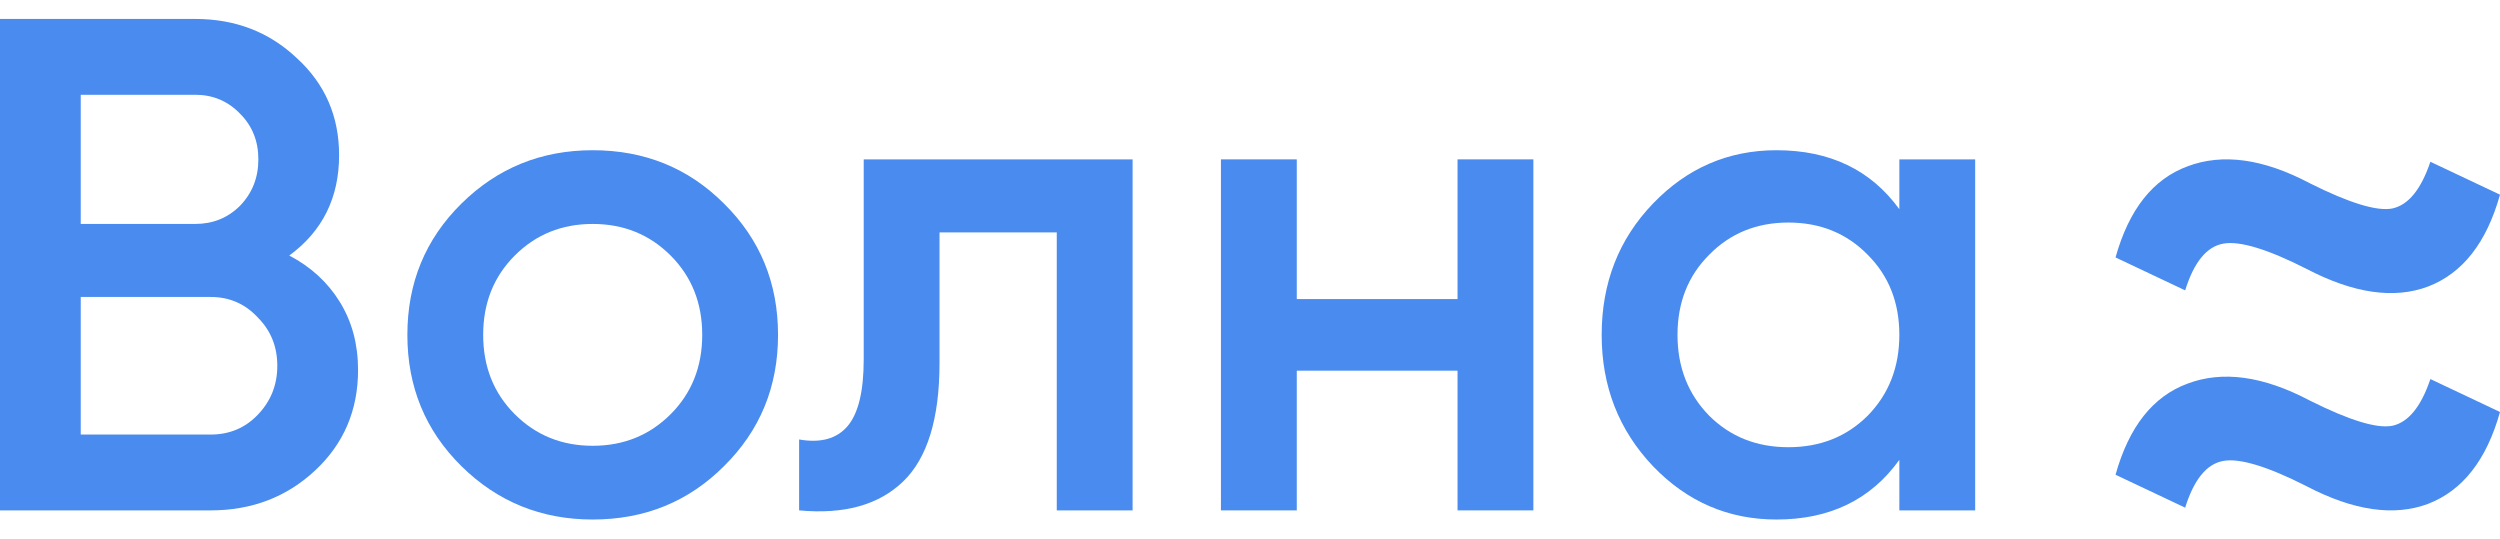
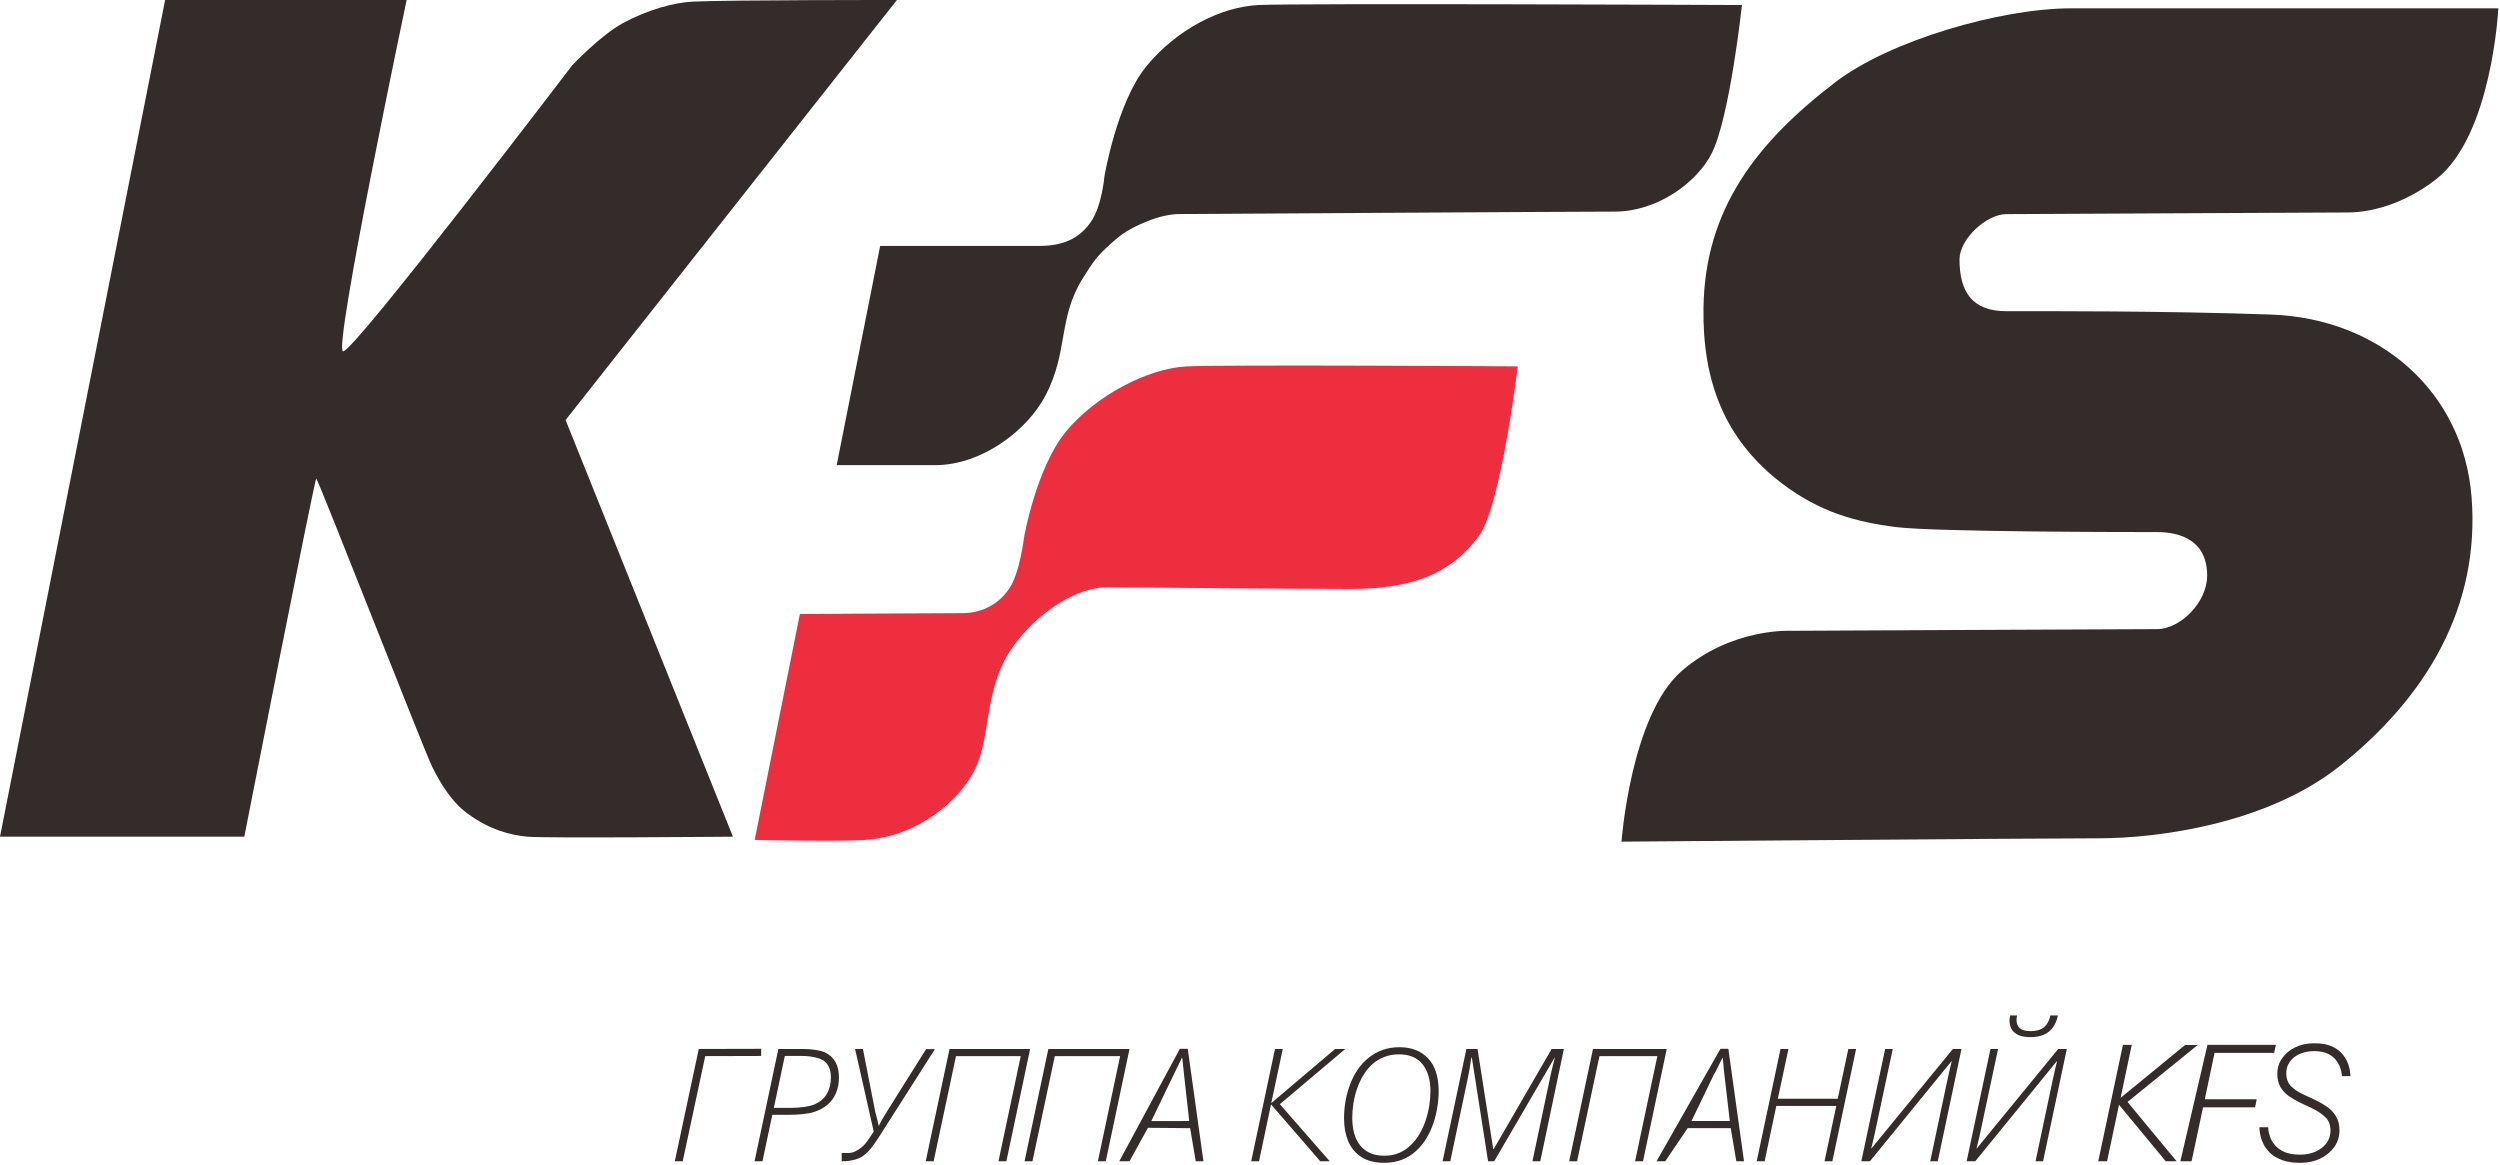
- <svg xmlns="http://www.w3.org/2000/svg" width="130" height="28" viewBox="0 0 130 28" fill="none">
-   <path d="M15.041 13.288C16.16 13.872 17.037 14.675 17.669 15.698C18.302 16.72 18.619 17.9 18.619 19.239C18.619 21.332 17.876 23.072 16.392 24.459C14.907 25.847 13.094 26.54 10.952 26.54H0V0.985H10.149C12.242 0.985 14.007 1.667 15.443 3.03C16.903 4.368 17.633 6.048 17.633 8.068C17.633 10.282 16.769 12.023 15.041 13.288ZM10.149 4.928H4.198V11.645H10.149C11.074 11.645 11.853 11.329 12.485 10.696C13.118 10.039 13.435 9.236 13.435 8.287C13.435 7.337 13.118 6.546 12.485 5.914C11.853 5.257 11.074 4.928 10.149 4.928ZM10.952 22.597C11.926 22.597 12.741 22.257 13.398 21.575C14.08 20.869 14.42 20.018 14.42 19.02C14.42 18.022 14.08 17.182 13.398 16.501C12.741 15.795 11.926 15.442 10.952 15.442H4.198V22.597H10.952Z" fill="#498BEE" />
-   <path d="M30.82 27.015C28.143 27.015 25.868 26.09 23.994 24.24C22.12 22.391 21.183 20.115 21.183 17.413C21.183 14.712 22.12 12.436 23.994 10.587C25.868 8.737 28.143 7.812 30.82 7.812C33.522 7.812 35.798 8.737 37.647 10.587C39.521 12.436 40.458 14.712 40.458 17.413C40.458 20.115 39.521 22.391 37.647 24.24C35.798 26.09 33.522 27.015 30.82 27.015ZM26.768 21.539C27.863 22.634 29.214 23.181 30.82 23.181C32.427 23.181 33.778 22.634 34.873 21.539C35.968 20.444 36.516 19.068 36.516 17.413C36.516 15.758 35.968 14.383 34.873 13.288C33.778 12.193 32.427 11.645 30.82 11.645C29.214 11.645 27.863 12.193 26.768 13.288C25.673 14.383 25.125 15.758 25.125 17.413C25.125 19.068 25.673 20.444 26.768 21.539Z" fill="#498BEE" />
-   <path d="M58.895 8.287V26.54H54.952V12.083H48.855V18.874C48.855 21.77 48.222 23.826 46.957 25.043C45.691 26.26 43.89 26.759 41.554 26.54V22.853C42.673 23.048 43.513 22.817 44.073 22.159C44.633 21.502 44.913 20.346 44.913 18.691V8.287H58.895Z" fill="#498BEE" />
-   <path d="M75.792 8.287H79.735V26.54H75.792V19.275H67.432V26.54H63.489V8.287H67.432V15.552H75.792V8.287Z" fill="#498BEE" />
-   <path d="M98.766 8.287H102.709V26.54H98.766V23.912C97.282 25.98 95.152 27.015 92.378 27.015C89.871 27.015 87.729 26.09 85.953 24.24C84.176 22.366 83.287 20.091 83.287 17.413C83.287 14.712 84.176 12.436 85.953 10.587C87.729 8.737 89.871 7.812 92.378 7.812C95.152 7.812 97.282 8.834 98.766 10.879V8.287ZM88.873 21.612C89.968 22.707 91.343 23.255 92.998 23.255C94.653 23.255 96.028 22.707 97.124 21.612C98.219 20.492 98.766 19.093 98.766 17.413C98.766 15.734 98.219 14.347 97.124 13.252C96.028 12.132 94.653 11.572 92.998 11.572C91.343 11.572 89.968 12.132 88.873 13.252C87.778 14.347 87.23 15.734 87.23 17.413C87.23 19.093 87.778 20.492 88.873 21.612Z" fill="#498BEE" />
-   <path d="M126.38 8.412L130 10.123C129.303 12.618 128.056 14.21 126.259 14.9C124.489 15.563 122.384 15.258 119.943 13.984C117.905 12.949 116.457 12.511 115.599 12.671C114.741 12.83 114.084 13.639 113.628 15.099L110.008 13.387C110.705 10.893 111.952 9.314 113.749 8.65C115.572 7.96 117.691 8.252 120.104 9.526C122.169 10.561 123.604 10.999 124.408 10.84C125.24 10.654 125.897 9.845 126.38 8.412Z" fill="#498BEE" />
-   <path d="M126.38 19.711L130 21.423C129.303 23.917 128.056 25.509 126.259 26.2C124.489 26.863 122.384 26.558 119.943 25.284C117.905 24.249 116.457 23.811 115.599 23.97C114.741 24.13 114.084 24.939 113.628 26.398L110.008 24.687C110.705 22.192 111.952 20.614 113.749 19.95C115.572 19.26 117.691 19.552 120.104 20.826C122.169 21.861 123.604 22.299 124.408 22.139C125.24 21.954 125.897 21.144 126.38 19.711Z" fill="#498BEE" />
+ <svg xmlns="http://www.w3.org/2000/svg" width="747" height="348" viewBox="0 0 747 348" fill="none">
+   <path d="M376 1.504C387.5 0.924 520.5 1.503 520.5 1.503C520.5 1.503 516.873 34.984 511.5 45.73C507 54.73 495 63.23 482.5 63.23C470 63.23 355 63.955 352.5 63.955C350 63.955 346.389 64.603 342.5 66.23C337.453 68.341 335.334 69.73 332 72.73C327.582 76.704 326.68 78.146 323.555 83.142L323.5 83.23C316.13 95.011 319.217 105.031 312.5 117.984C306.796 128.984 293 138.984 279.5 138.984H250L263 73.484H310.5C319 73.484 323.145 70.336 326 66.23C329.246 61.561 330 52.73 330 52.73C330 52.73 333.722 30.509 342.599 19.73C351.475 8.95 364.5 2.084 376 1.504Z" fill="#342B2B" />
+   <path d="M354.5 109.484C366 108.904 453.5 109.47 453.5 109.47C453.5 109.47 448.5 150.974 442 159.974C432.781 172.739 419.5 175.974 403.5 175.974C387.5 175.974 332.5 175.47 331 175.47C319.653 175.47 307.286 185.721 301.5 194.97C294.13 206.751 296 219.984 291.5 229.484C287 238.984 274.477 249.905 258.5 250.97C251 251.47 225.5 250.97 225.5 250.97L239 183.47C239 183.47 281 183.208 287.5 183.208C294 183.208 298.645 180.076 301.5 175.97C304.746 171.302 306 160.474 306 160.474C306 160.474 309.624 139.75 318.5 128.971C327.376 118.191 343 110.064 354.5 109.484Z" fill="#ED2E3E" />
+   <path d="M121.5 0H49.334L0 250H73C73 250 94 143 94.5 143C95 143 126.833 224.5 129.083 229C131.333 233.5 134.56 239.278 139.583 243C146.33 248 152.5 249.5 157.5 250C162.5 250.5 219 250 219 250L169 125.5L268 0C268 0 217.5 -0.026 207 0.484C201.484 0.752 193.533 2.867 186 6.984C179.417 10.582 171 19.484 171 19.484C171 19.484 105.5 105.484 102.5 104.984C99.5 104.484 121.5 0 121.5 0Z" fill="#342B2B" />
+   <path d="M619 2.484C640.5 2.485 746.5 2.485 746.5 2.485C746.5 2.485 744.645 40.376 728 53.485C719.822 59.925 710 63.485 701.5 63.485C693 63.485 605.5 63.984 599.5 63.984C593.5 63.984 585.5 71.484 585.5 77.484C585.5 87.484 589.5 92.984 599.5 92.984C609.5 92.984 646 92.844 678.5 93.985C711 95.125 736 116.985 738.5 148.485C741.113 181.403 724.889 208.484 699 228.985C677.312 246.158 645 250.485 627 250.485C609 250.485 484.5 251.485 484.5 251.485C484.5 251.485 487.278 213.677 502.5 200.485C517.5 187.485 535.239 188.485 535.239 188.485C535.239 188.485 637.5 187.984 644.5 187.984C651.5 187.984 659.5 179.984 659.5 171.984C659.5 161.484 651.5 158.984 644.5 158.984C637.5 158.984 578.5 158.984 566.5 157.485C554.5 155.985 543.609 152.945 532.5 144.485C515 131.156 508.69 113.484 509 91.985C509.427 62.348 524.959 42.494 548.5 24.485C564.5 12.244 597.5 2.484 619 2.484Z" fill="#342B2B" />
+   <path d="M201.636 346.984L208.794 313.432L227.436 313.386V315.52L210.722 315.566L204 346.984H201.636Z" fill="#342B2B" />
+   <path d="M225.465 346.983L232.58 313.432H239.969C242.157 313.432 244.97 313.761 246.408 314.418C247.846 315.076 248.917 316.04 249.621 317.31C250.325 318.565 250.677 320.087 250.677 321.877C250.677 323.59 250.394 325.136 249.828 326.513C249.277 327.89 248.435 329.068 247.303 330.047C246.171 331.026 244.748 331.783 243.035 332.319C241.337 332.839 238.34 333.099 236.045 333.099H230.767L227.829 346.983H225.465ZM231.226 331.034H236.389C238.837 331.034 241.864 330.674 243.471 329.955C245.077 329.221 246.278 328.18 247.074 326.834C247.869 325.472 248.267 323.843 248.267 321.946C248.267 319.697 247.609 318.067 246.294 317.058C244.993 316.033 242.096 315.52 239.602 315.52H234.507L231.226 331.034Z" fill="#342B2B" />
+   <path d="M251.5 346.984V344.484C252.433 344.484 253.028 344.58 254 344.484C254.991 344.387 255.6 344.028 256.5 343.484C257.63 342.802 258.32 342.071 258.978 341.184C259.651 340.281 260.347 339.249 261.066 338.086L255.5 313.432H257.841L261.502 332.119C261.64 332.609 261.77 333.106 261.892 333.611C262.015 334.1 262.137 334.582 262.259 335.057C262.382 335.531 262.481 335.99 262.558 336.434C262.864 335.852 263.208 335.21 263.59 334.506C263.988 333.802 264.378 333.144 264.761 332.532L276.717 313.484H279.357L262.581 339.807C261.556 341.429 260.538 342.813 259.528 343.961C258.519 345.108 257.036 346.079 255.5 346.484C253.964 346.89 252.984 346.984 251.5 346.984Z" fill="#342B2B" />
+   <path d="M276.609 346.983L283.723 313.432H307.8L300.708 346.983H298.345L305 315.566H285.651L278.973 346.983H276.609Z" fill="#342B2B" />
+   <path d="M306.136 346.983L313.25 313.432H337.5L330.409 346.983H328.045L334.7 315.566H315.178L308.5 346.983H306.136Z" fill="#342B2B" />
+   <path d="M334.444 346.983L352.538 313.386H354.902L359.583 346.983H357.288L355.613 337.096L343 336.984L337.5 346.983H334.444ZM344 334.984L355.338 334.961C355.338 334.961 353.311 316.943 353.249 316.071H353.135C352.722 316.958 353.624 315.122 353.135 316.071L344 334.984Z" fill="#342B2B" />
+   <path d="M373.857 346.983L380.972 313.432H383.29L379.847 329.611L398.931 313.432H401.961L382.418 329.932L397.315 346.983H394.492L379.778 329.978L376.198 346.983H373.857Z" fill="#342B2B" />
+   <path d="M413.602 347.442C410.802 347.442 408.515 346.861 406.74 345.698C404.966 344.535 403.665 342.96 402.839 340.971C402.013 338.966 401.6 336.702 401.6 334.178C401.6 332.372 401.753 330.605 402.059 328.876C402.38 327.132 402.847 325.465 403.459 323.874C404.071 322.282 404.836 320.821 405.754 319.49C406.687 318.159 407.765 317.004 408.989 316.025C410.229 315.03 411.606 314.265 413.12 313.73C414.65 313.179 416.333 312.904 418.169 312.904C421.764 312.904 424.61 314.013 426.706 316.231C428.818 318.45 429.873 321.732 429.873 326.077C429.873 327.561 429.743 329.114 429.483 330.735C429.238 332.357 428.848 333.971 428.313 335.578C427.777 337.169 427.081 338.676 426.224 340.099C425.383 341.521 424.358 342.784 423.149 343.885C421.956 344.987 420.563 345.859 418.972 346.501C417.396 347.129 415.606 347.442 413.602 347.442ZM413.694 345.331C415.316 345.331 416.777 345.048 418.077 344.482C419.393 343.916 420.556 343.136 421.566 342.141C422.591 341.147 423.47 340.014 424.205 338.745C424.939 337.475 425.543 336.121 426.018 334.683C426.492 333.244 426.844 331.791 427.073 330.322C427.303 328.838 427.418 327.415 427.418 326.054C427.418 322.627 426.622 319.934 425.031 317.976C423.455 316.017 421.107 315.038 417.985 315.038C416.364 315.038 414.887 315.306 413.556 315.841C412.241 316.361 411.062 317.088 410.022 318.021C408.997 318.955 408.11 320.041 407.36 321.28C406.61 322.52 405.991 323.851 405.501 325.273C405.012 326.696 404.644 328.157 404.4 329.657C404.17 331.156 404.055 332.64 404.055 334.109C404.055 336.343 404.4 338.301 405.088 339.984C405.792 341.667 406.855 342.983 408.278 343.931C409.701 344.864 411.506 345.331 413.694 345.331Z" fill="#342B2B" />
+   <path d="M431.047 346.983L438.161 313.432H441.488L446.17 343.312H446.331L463.634 313.432H467.283L460.238 346.983H457.897L463.198 321.831C463.351 321.112 463.504 320.423 463.657 319.766C463.826 319.092 463.986 318.442 464.139 317.815C464.292 317.188 464.445 316.591 464.598 316.025H464.507L446.468 346.983H444.633L439.79 316.002H439.63C439.553 316.568 439.461 317.172 439.354 317.815C439.262 318.458 439.155 319.123 439.033 319.812C438.911 320.485 438.78 321.173 438.643 321.877L433.342 346.983H431.047Z" fill="#342B2B" />
+   <path d="M468.873 346.983L475.988 313.432H498.019L490.928 346.983H488.564L495.219 315.566H477.915L471.237 346.983H468.873Z" fill="#342B2B" />
+   <path d="M494.973 346.983L514.067 313.386H516.431L521.112 346.983H518.817L517.142 337.096H504.267L497.566 346.983H494.973ZM505.415 334.961H516.867L515.306 321.556C515.214 320.745 515.115 319.85 515.008 318.871C514.916 317.876 514.839 316.943 514.778 316.071H514.663C514.25 316.958 513.799 317.876 513.309 318.825C512.835 319.758 512.346 320.691 511.841 321.625L505.415 334.961Z" fill="#342B2B" />
+   <path d="M524.905 346.983L532.02 313.432H534.383L531.216 328.303H549.117L552.284 313.432H554.602L547.51 346.983H545.169L548.681 330.46H530.757L527.269 346.983H524.905Z" fill="#342B2B" />
+   <path d="M556.168 346.983L563.283 313.432H565.555L560.46 337.368C560.322 338.041 560.177 338.714 560.024 339.387C559.871 340.06 559.718 340.718 559.565 341.361C559.412 341.988 559.259 342.585 559.106 343.151H559.198L583.524 313.432H586.094L579.003 346.983H576.754L581.757 323.3C581.925 322.565 582.086 321.846 582.239 321.143C582.392 320.423 582.545 319.727 582.698 319.054C582.851 318.381 583.011 317.738 583.18 317.126L583.088 317.104L558.739 346.983H556.168Z" fill="#342B2B" />
+   <path d="M587.638 346.983L594.753 313.432H597.025L591.93 337.368C591.792 338.041 591.647 338.714 591.494 339.387C591.341 340.06 591.188 340.718 591.035 341.361C590.882 341.988 590.729 342.585 590.576 343.151H590.668L614.994 313.432H617.564L610.473 346.983H608.224L613.227 323.3C613.395 322.565 613.556 321.846 613.709 321.143C613.862 320.423 614.015 319.727 614.168 319.054C614.321 318.381 614.481 317.738 614.65 317.126L614.558 317.104L590.209 346.983H587.638ZM606.64 309.897C605.279 309.897 604.139 309.706 603.221 309.324C602.303 308.926 601.607 308.352 601.132 307.603C600.673 306.853 600.444 305.95 600.444 304.895C600.444 304.665 600.459 304.405 600.49 304.114C600.536 303.824 600.582 303.594 600.628 303.426H602.693C602.647 303.671 602.609 303.9 602.578 304.114C602.548 304.328 602.532 304.535 602.532 304.734C602.532 305.835 602.869 306.677 603.542 307.258C604.215 307.824 605.286 308.107 606.755 308.107C608.469 308.107 609.8 307.717 610.748 306.937C611.697 306.141 612.332 304.971 612.653 303.426H614.902C614.611 304.818 614.122 305.996 613.433 306.96C612.745 307.924 611.842 308.658 610.725 309.163C609.608 309.653 608.247 309.897 606.64 309.897Z" fill="#342B2B" />
+   <path d="M626.959 346.983L634.338 312.203H636.97L633.633 328.042L652.903 312.25H656.663L635.701 329.264L650.365 346.983H647.122L633.163 330.11L629.591 346.983H626.959Z" fill="#342B2B" />
+   <path d="M651.5 346.983L659.59 312.203H680.035L679.518 314.6H661.705L658.791 328.465H674.301L673.831 330.862H658.274L654.843 346.983H651.5Z" fill="#342B2B" />
+   <path d="M687.375 347.453C685.276 347.453 683.506 347.203 682.064 346.701C680.623 346.169 679.448 345.511 678.539 344.727C677.662 343.913 676.973 343.051 676.471 342.142C676.002 341.234 675.672 340.372 675.484 339.557C675.297 338.743 675.187 338.085 675.156 337.583C675.124 337.082 675.109 336.831 675.109 336.831H677.74C677.74 336.831 677.756 337.113 677.787 337.677C677.85 338.21 678.023 338.884 678.305 339.698C678.586 340.513 679.056 341.328 679.714 342.142C680.404 342.957 681.359 343.646 682.581 344.21C683.803 344.743 685.401 345.009 687.375 345.009C688.942 345.009 690.399 344.727 691.746 344.163C693.125 343.568 694.237 342.738 695.083 341.672C695.93 340.576 696.353 339.275 696.353 337.771C696.353 336.048 695.804 334.701 694.708 333.729C693.642 332.727 692.342 331.865 690.807 331.144L687.047 329.358C685.887 328.794 684.806 328.152 683.803 327.431C682.801 326.711 681.986 325.818 681.359 324.752C680.764 323.687 680.466 322.371 680.466 320.804C680.466 319.112 680.936 317.593 681.876 316.245C682.816 314.867 684.117 313.77 685.777 312.955C687.438 312.141 689.349 311.733 691.511 311.733C693.736 311.733 695.538 312.062 696.917 312.72C698.295 313.378 699.36 314.209 700.112 315.211C700.865 316.183 701.397 317.154 701.711 318.125C702.024 319.097 702.196 319.911 702.228 320.569C702.29 321.227 702.322 321.556 702.322 321.556H699.784C699.784 321.556 699.752 321.306 699.689 320.804C699.627 320.303 699.47 319.692 699.219 318.971C698.969 318.219 698.546 317.467 697.951 316.715C697.386 315.963 696.572 315.337 695.506 314.835C694.472 314.334 693.141 314.083 691.511 314.083C689.068 314.083 687.062 314.694 685.495 315.916C683.929 317.138 683.146 318.736 683.146 320.71C683.146 322.34 683.631 323.64 684.603 324.611C685.574 325.551 686.78 326.35 688.221 327.008L691.746 328.653C693 329.249 694.175 329.922 695.271 330.674C696.368 331.426 697.261 332.366 697.951 333.494C698.671 334.622 699.031 336.032 699.031 337.724C699.031 339.636 698.499 341.328 697.433 342.8C696.368 344.242 694.958 345.385 693.203 346.231C691.449 347.046 689.506 347.453 687.375 347.453Z" fill="#342B2B" />
</svg>
